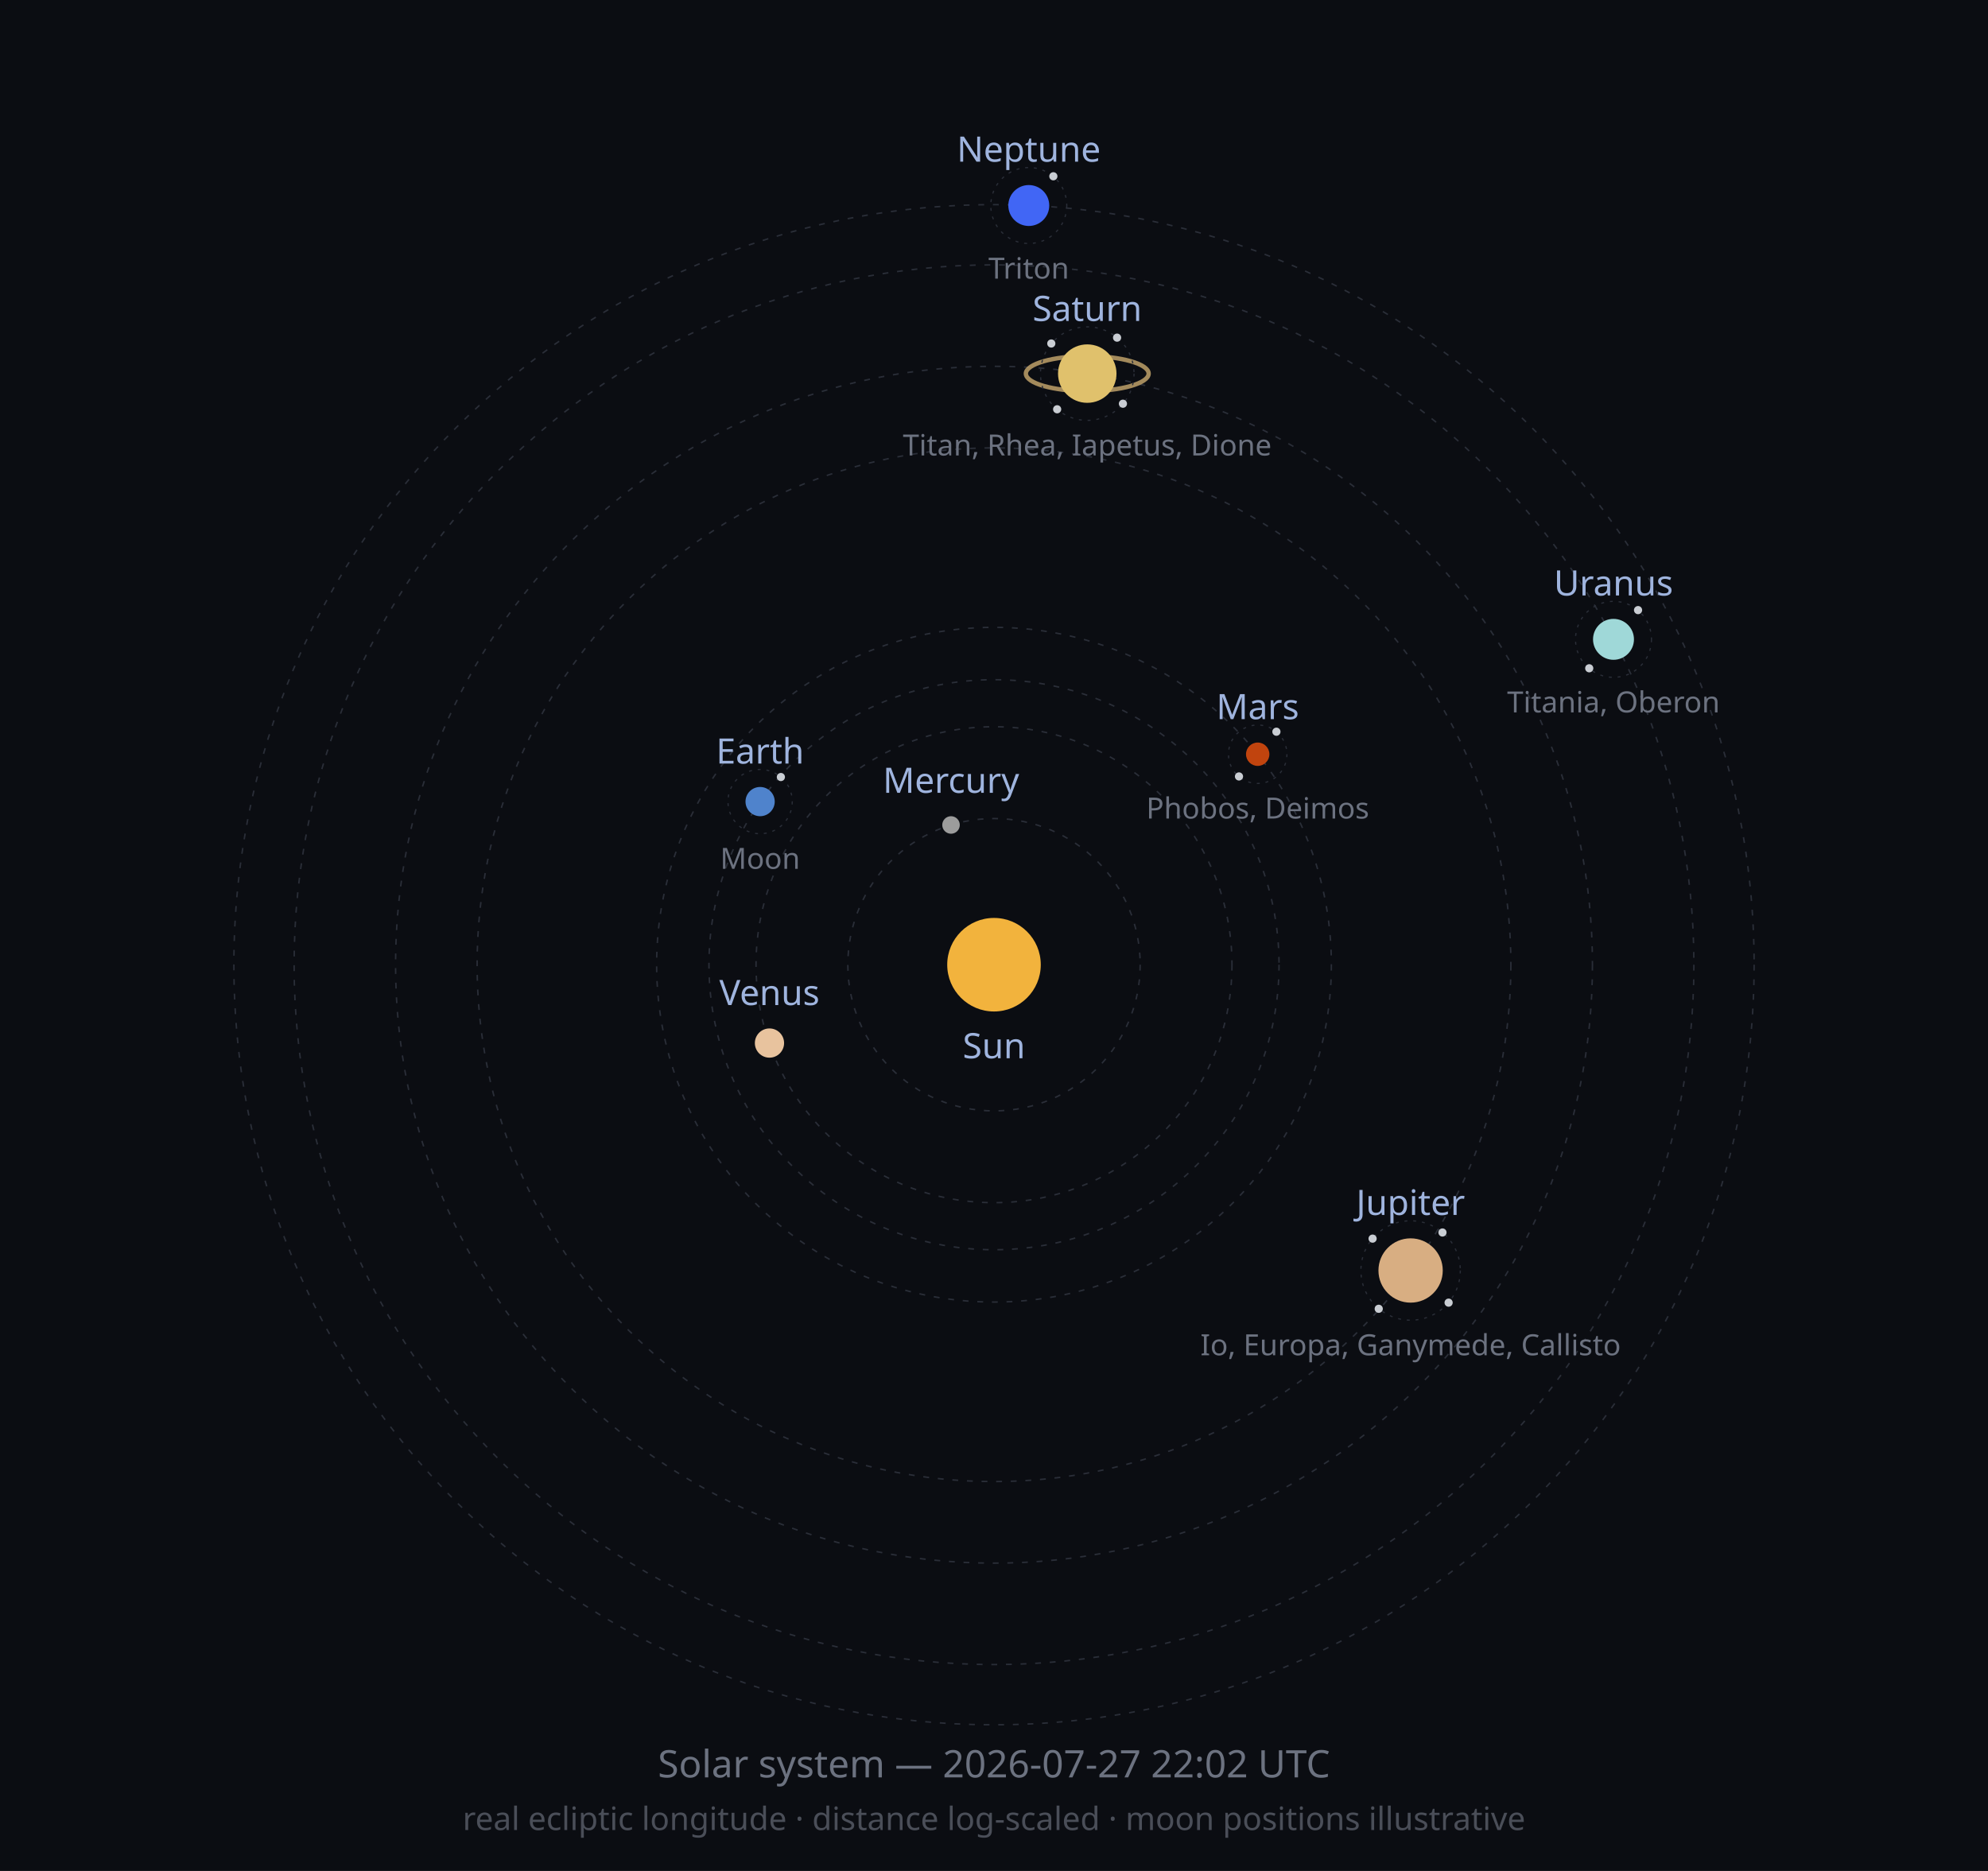
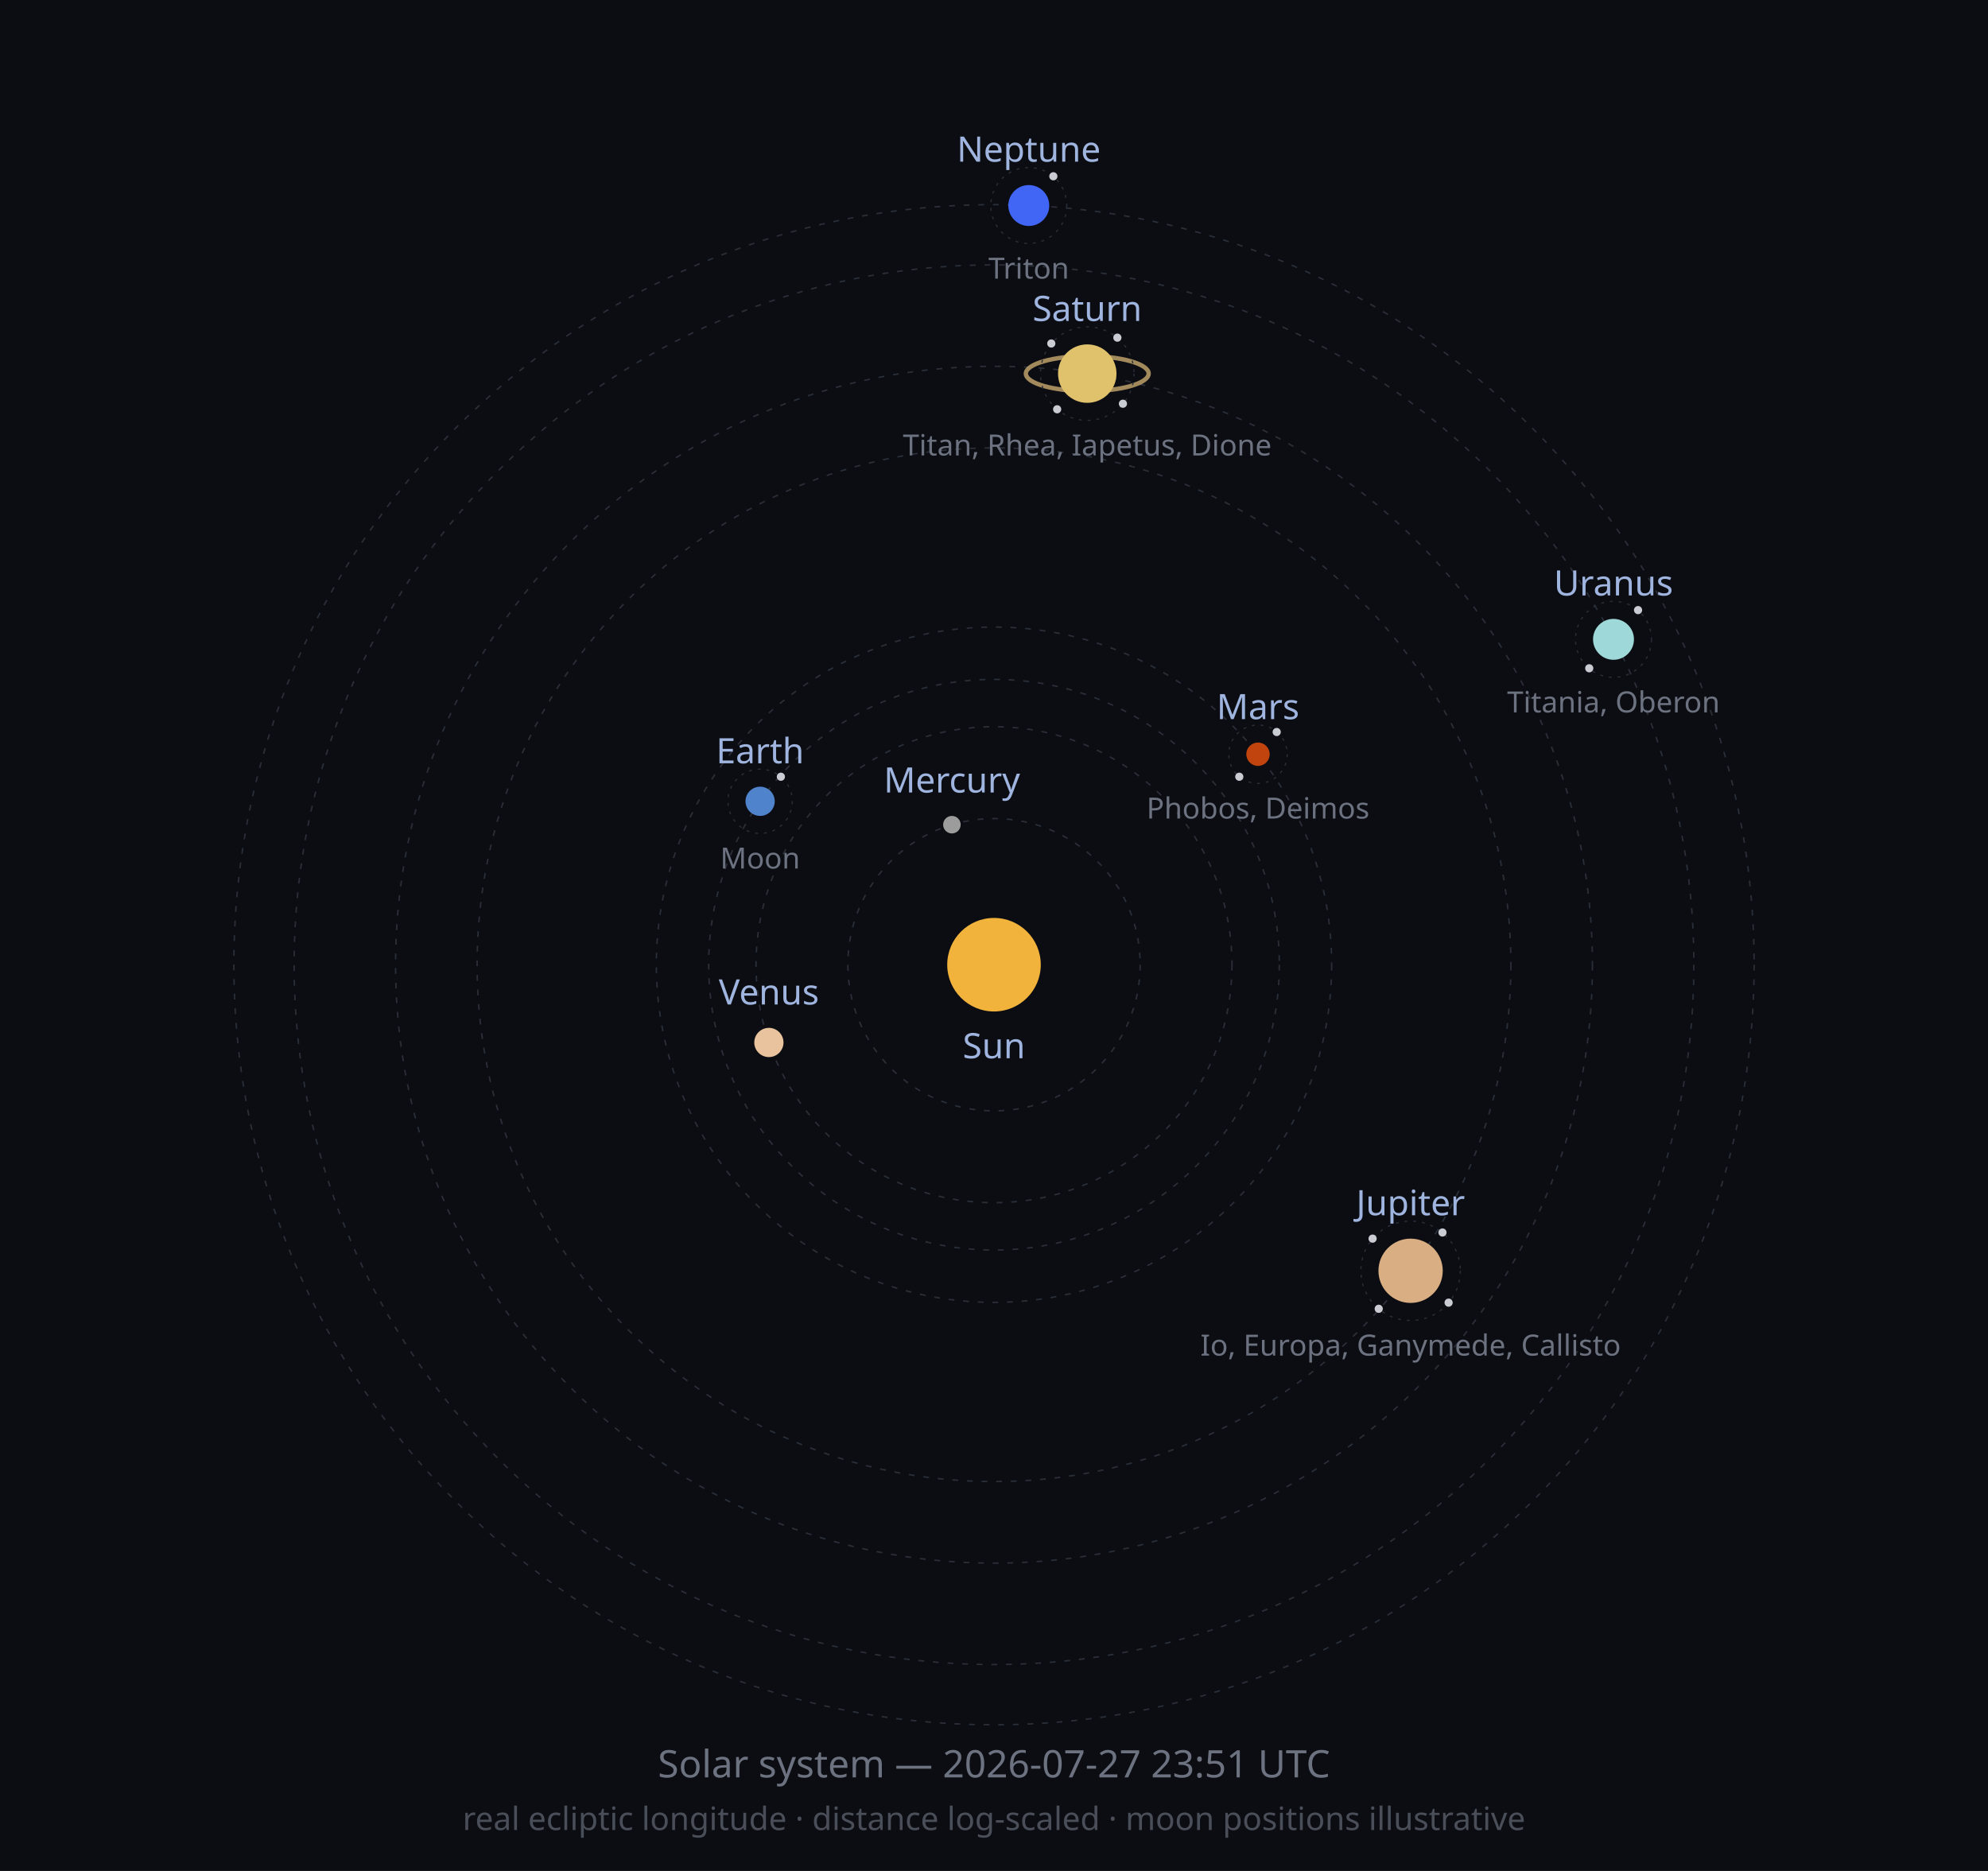
<svg xmlns="http://www.w3.org/2000/svg" width="680" height="640" viewBox="0 0 680 640" role="img">
  <defs>
    <marker id="arrow" viewBox="0 0 10 10" refX="8" refY="5" markerWidth="6" markerHeight="6" orient="auto-start-reverse">
      <path d="M2 1L8 5L2 9" fill="none" stroke="context-stroke" stroke-width="1.5" stroke-linecap="round" stroke-linejoin="round" />
    </marker>
  </defs>
  <style>
  .orbit { fill: none; stroke: #2A2E38; stroke-width: 0.5; stroke-dasharray: 2 3; }
  .moonorbit { fill: none; stroke: #2A2E38; stroke-width: 0.4; stroke-dasharray: 1 2; }
  .lbl { font-family: sans-serif; font-size: 12px; fill: #9FB4DE; }
  .moonlbl { font-family: sans-serif; font-size: 10px; fill: #6C7280; }
</style>
  <rect width="680" height="640" fill="#0B0D12" />
  <circle class="orbit" cx="340" cy="330" r="50.0" />
  <circle class="orbit" cx="340" cy="330" r="81.4" />
-   <circle class="orbit" cx="340" cy="330" r="97.5" />
-   <circle class="orbit" cx="340" cy="330" r="115.4" />
+   <circle class="orbit" cx="340" cy="330" r="97.6" />
+   <circle class="orbit" cx="340" cy="330" r="115.5" />
  <circle class="orbit" cx="340" cy="330" r="176.8" />
  <circle class="orbit" cx="340" cy="330" r="204.7" />
  <circle class="orbit" cx="340" cy="330" r="239.4" />
  <circle class="orbit" cx="340" cy="330" r="260.0" />
  <circle cx="340" cy="330" r="16" fill="#F2B33D" />
  <text class="lbl" x="340" y="362" text-anchor="middle">Sun</text>
-   <circle cx="325.3" cy="282.2" r="3" fill="#9C9C9C" />
-   <text class="lbl" x="325.3" y="271.2" text-anchor="middle">Mercury</text>
-   <circle cx="263.2" cy="356.8" r="5" fill="#E8C39E" />
-   <text class="lbl" x="263.2" y="343.8" text-anchor="middle">Venus</text>
-   <circle cx="260.0" cy="274.2" r="5" fill="#4F83CC" />
-   <circle class="moonorbit" cx="260.0" cy="274.2" r="11" />
-   <circle cx="267.1" cy="265.8" r="1.4" fill="#C9CDD3" />
-   <text class="moonlbl" x="260.0" y="297.2" text-anchor="middle">Moon</text>
-   <text class="lbl" x="260.0" y="261.2" text-anchor="middle">Earth</text>
-   <circle cx="430.2" cy="258.0" r="4" fill="#C1440E" />
-   <circle class="moonorbit" cx="430.2" cy="258.0" r="10" />
-   <circle cx="436.6" cy="250.3" r="1.4" fill="#C9CDD3" />
-   <circle cx="423.8" cy="265.6" r="1.4" fill="#C9CDD3" />
-   <text class="moonlbl" x="430.2" y="280.0" text-anchor="middle">Phobos, Deimos</text>
-   <text class="lbl" x="430.2" y="246.0" text-anchor="middle">Mars</text>
-   <circle cx="482.5" cy="434.6" r="11" fill="#D8AE82" />
-   <circle class="moonorbit" cx="482.5" cy="434.6" r="17" />
+   <circle cx="325.6" cy="282.1" r="3" fill="#9C9C9C" />
+   <text class="lbl" x="325.6" y="271.1" text-anchor="middle">Mercury</text>
+   <circle cx="263.0" cy="356.6" r="5" fill="#E8C39E" />
+   <text class="lbl" x="263.0" y="343.6" text-anchor="middle">Venus</text>
+   <circle cx="260.0" cy="274.1" r="5" fill="#4F83CC" />
+   <circle class="moonorbit" cx="260.0" cy="274.1" r="11" />
+   <circle cx="267.1" cy="265.7" r="1.4" fill="#C9CDD3" />
+   <text class="moonlbl" x="260.0" y="297.1" text-anchor="middle">Moon</text>
+   <text class="lbl" x="260.0" y="261.1" text-anchor="middle">Earth</text>
+   <circle cx="430.3" cy="258.0" r="4" fill="#C1440E" />
+   <circle class="moonorbit" cx="430.3" cy="258.0" r="10" />
+   <circle cx="436.7" cy="250.4" r="1.4" fill="#C9CDD3" />
+   <circle cx="423.9" cy="265.7" r="1.4" fill="#C9CDD3" />
+   <text class="moonlbl" x="430.3" y="280.0" text-anchor="middle">Phobos, Deimos</text>
+   <text class="lbl" x="430.3" y="246.0" text-anchor="middle">Mars</text>
+   <circle cx="482.5" cy="434.7" r="11" fill="#D8AE82" />
+   <circle class="moonorbit" cx="482.5" cy="434.7" r="17" />
  <circle cx="493.4" cy="421.6" r="1.4" fill="#C9CDD3" />
  <circle cx="495.5" cy="445.6" r="1.4" fill="#C9CDD3" />
  <circle cx="471.6" cy="447.7" r="1.4" fill="#C9CDD3" />
  <circle cx="469.5" cy="423.7" r="1.4" fill="#C9CDD3" />
-   <text class="moonlbl" x="482.5" y="463.6" text-anchor="middle">Io, Europa, Ganymede, Callisto</text>
-   <text class="lbl" x="482.5" y="415.6" text-anchor="middle">Jupiter</text>
+   <text class="moonlbl" x="482.5" y="463.7" text-anchor="middle">Io, Europa, Ganymede, Callisto</text>
+   <text class="lbl" x="482.5" y="415.7" text-anchor="middle">Jupiter</text>
  <ellipse cx="371.9" cy="127.8" rx="21.0" ry="6.0" fill="none" stroke="#C9A96E" stroke-width="1.5" opacity="0.8" />
  <circle cx="371.9" cy="127.8" r="10" fill="#E0C16C" />
  <circle class="moonorbit" cx="371.9" cy="127.8" r="16" />
-   <circle cx="382.1" cy="115.5" r="1.4" fill="#C9CDD3" />
+   <circle cx="382.2" cy="115.5" r="1.4" fill="#C9CDD3" />
  <circle cx="384.1" cy="138.1" r="1.4" fill="#C9CDD3" />
  <circle cx="361.6" cy="140.0" r="1.4" fill="#C9CDD3" />
  <circle cx="359.6" cy="117.5" r="1.4" fill="#C9CDD3" />
  <text class="moonlbl" x="371.9" y="155.8" text-anchor="middle">Titan, Rhea, Iapetus, Dione</text>
  <text class="lbl" x="371.9" y="109.8" text-anchor="middle">Saturn</text>
  <circle cx="551.9" cy="218.7" r="7" fill="#9FD8D8" />
  <circle class="moonorbit" cx="551.9" cy="218.7" r="13" />
  <circle cx="560.3" cy="208.7" r="1.4" fill="#C9CDD3" />
  <circle cx="543.6" cy="228.6" r="1.4" fill="#C9CDD3" />
  <text class="moonlbl" x="551.9" y="243.7" text-anchor="middle">Titania, Oberon</text>
  <text class="lbl" x="551.9" y="203.7" text-anchor="middle">Uranus</text>
  <circle cx="351.9" cy="70.3" r="7" fill="#4166F5" />
  <circle class="moonorbit" cx="351.9" cy="70.3" r="13" />
  <circle cx="360.3" cy="60.3" r="1.4" fill="#C9CDD3" />
  <text class="moonlbl" x="351.9" y="95.3" text-anchor="middle">Triton</text>
  <text class="lbl" x="351.9" y="55.3" text-anchor="middle">Neptune</text>
-   <text x="340" y="608" font-size="13" fill="#6C7280" text-anchor="middle" font-family="sans-serif">Solar system — 2026-07-27 22:02 UTC</text>
+   <text x="340" y="608" font-size="13" fill="#6C7280" text-anchor="middle" font-family="sans-serif">Solar system — 2026-07-27 23:51 UTC</text>
  <text x="340" y="626" font-size="11" fill="#4A4E58" text-anchor="middle" font-family="sans-serif">real ecliptic longitude · distance log-scaled · moon positions illustrative</text>
</svg>
